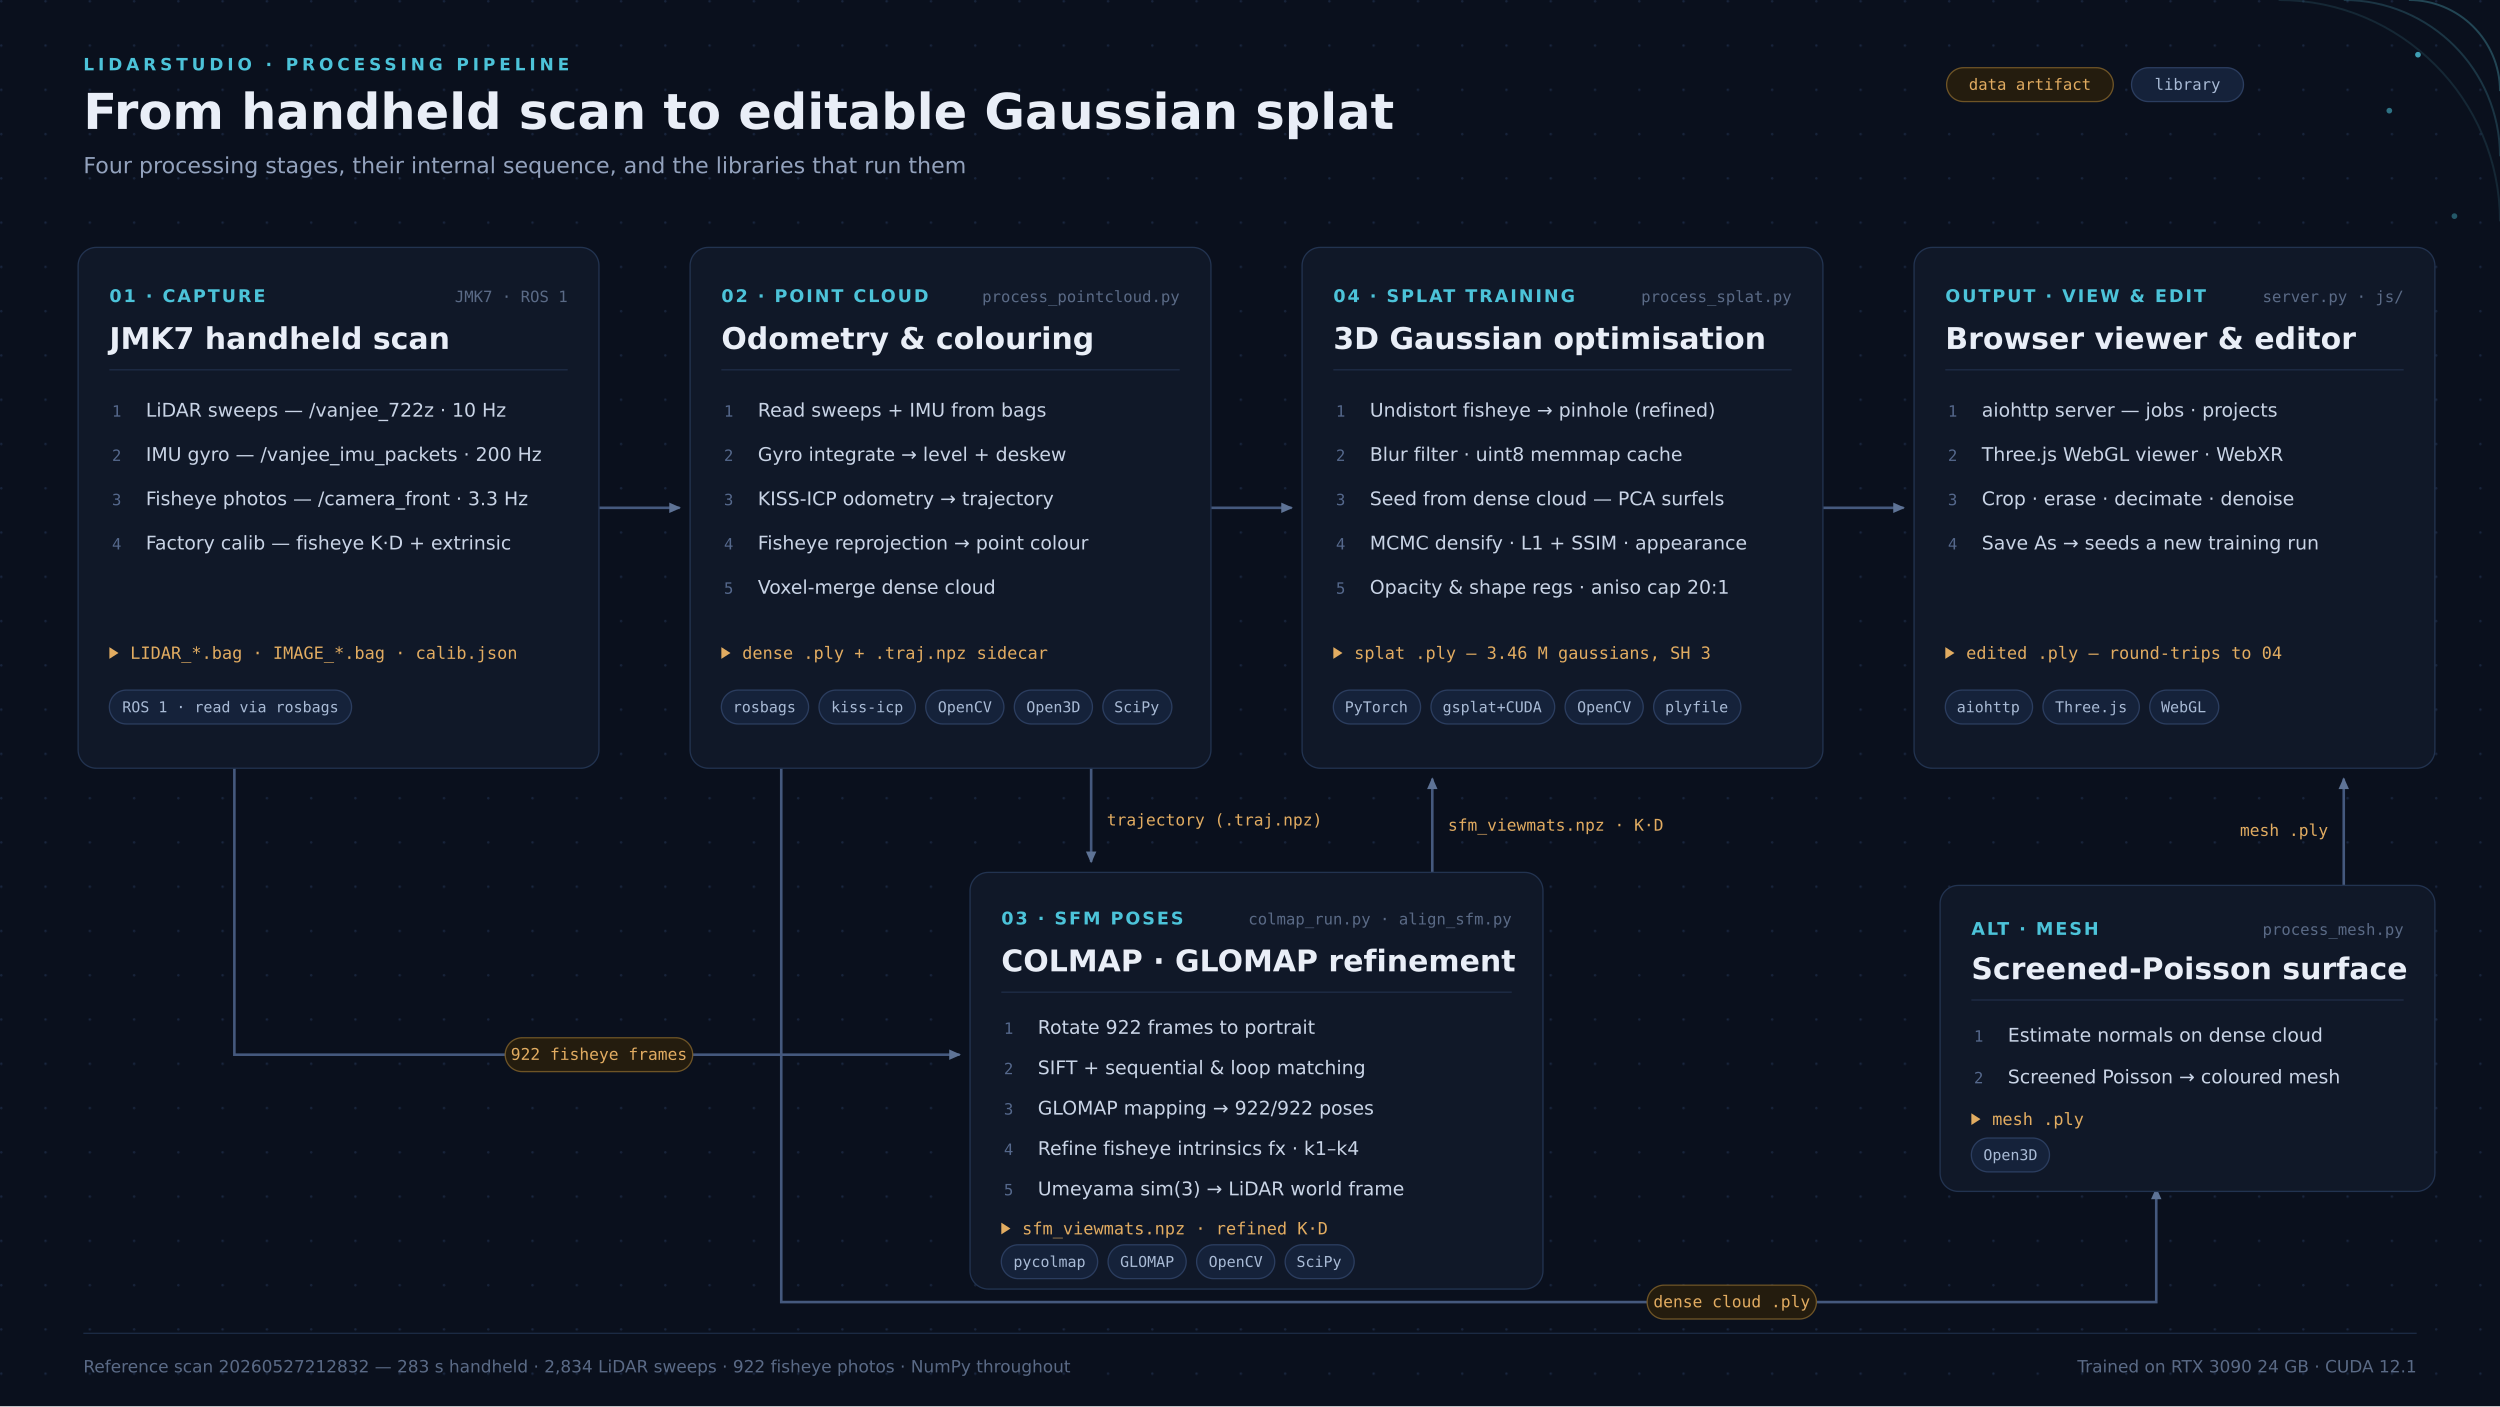
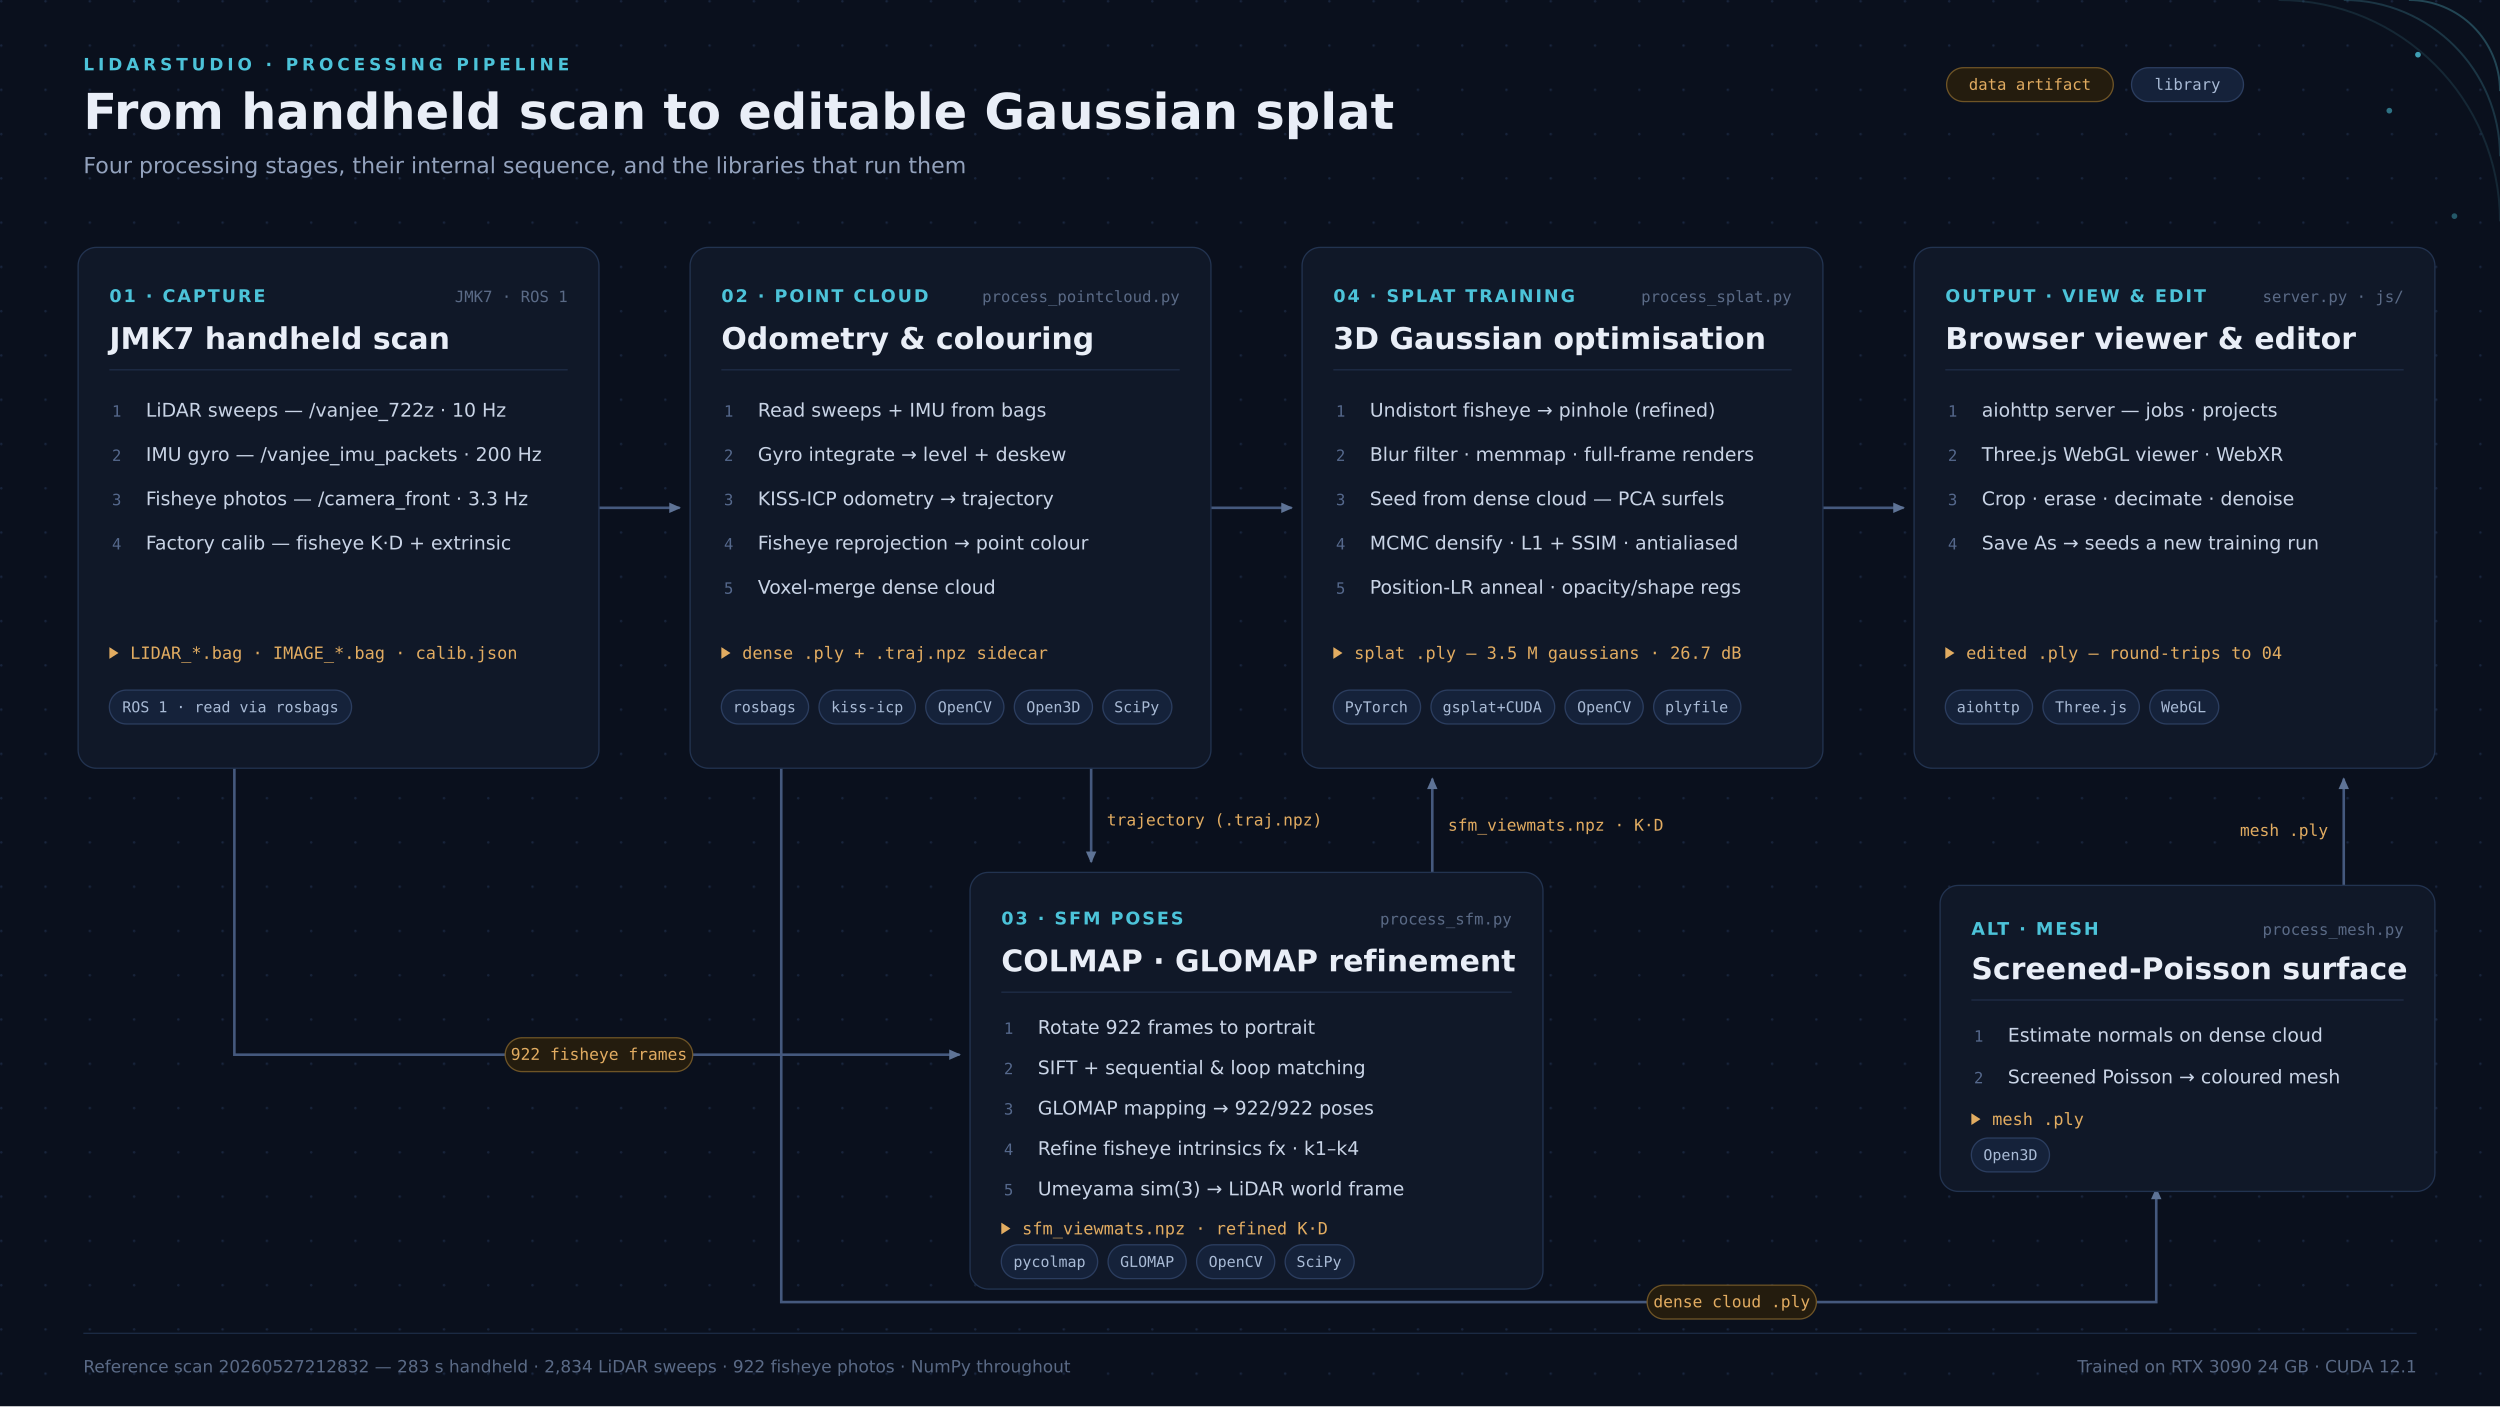
<svg xmlns="http://www.w3.org/2000/svg" viewBox="0 0 1920 1080" width="1920" height="1080" font-family="'Segoe UI','SF Pro Text','Helvetica Neue','DejaVu Sans',Arial,sans-serif">
  <defs>
    <marker id="ah" markerUnits="userSpaceOnUse" markerWidth="12" markerHeight="12" refX="9" refY="5" orient="auto">
      <path d="M1 1 L10 5 L1 9 Z" fill="#5E7396" />
    </marker>
    <pattern id="dots" width="34" height="34" patternUnits="userSpaceOnUse">
      <circle cx="1" cy="1" r="1" fill="#17233A" />
    </pattern>
  </defs>
  <rect width="1920" height="1080" fill="#0A101D" />
  <rect width="1920" height="1080" fill="url(#dots)" />
  <g fill="none" stroke="#3B7C8C">
    <path d="M1850 0 A70 70 0 0 1 1920 70" stroke-opacity=".5" stroke-width="1.5" />
    <path d="M1800 0 A120 120 0 0 1 1920 120" stroke-opacity=".35" stroke-width="1.5" />
    <path d="M1750 0 A170 170 0 0 1 1920 170" stroke-opacity=".22" stroke-width="1.5" />
  </g>
  <g fill="#4CC3D9">
    <circle cx="1857" cy="42" r="2.2" fill-opacity=".8" />
    <circle cx="1835" cy="85" r="2.2" fill-opacity=".55" />
    <circle cx="1885" cy="166" r="2.2" fill-opacity=".4" />
  </g>
  <text x="64" y="54" font-size="13" letter-spacing="3" fill="#4CC3D9" font-weight="600">LIDARSTUDIO · PROCESSING PIPELINE</text>
  <text x="64" y="99" font-size="38" font-weight="650" fill="#E9EEF7">From handheld scan to editable Gaussian splat</text>
  <text x="64" y="133" font-size="17" fill="#93A2BD">Four processing stages, their internal sequence, and the libraries that run them</text>
  <g font-family="'Cascadia Code','JetBrains Mono','DejaVu Sans Mono',Menlo,Consolas,monospace" font-size="12">
    <rect x="1495" y="52" width="128" height="26" rx="13" fill="#241C0E" stroke="#6E5426" />
    <text x="1559" y="69" text-anchor="middle" fill="#E2AC61">data artifact</text>
    <rect x="1637" y="52" width="86" height="26" rx="13" fill="#15223A" stroke="#2B3D5F" />
    <text x="1680" y="69" text-anchor="middle" fill="#A9BBD6">library</text>
  </g>
  <g fill="none" stroke="#45597E" stroke-width="2">
    <path d="M460 390 H522" marker-end="url(#ah)" />
    <path d="M930 390 H992" marker-end="url(#ah)" />
    <path d="M1400 390 H1462" marker-end="url(#ah)" />
    <path d="M180 590 V810 H737" marker-end="url(#ah)" />
    <path d="M838 590 V662" marker-end="url(#ah)" />
    <path d="M1100 670 V598" marker-end="url(#ah)" />
    <path d="M600 590 V1000 H1656 V913" marker-end="url(#ah)" />
    <path d="M1800 680 V598" marker-end="url(#ah)" />
  </g>
  <g font-family="'Cascadia Code','JetBrains Mono','DejaVu Sans Mono',Menlo,Consolas,monospace" font-size="12.5" fill="#E2AC61">
    <text x="850" y="634">trajectory (.traj.npz)</text>
    <text x="1112" y="638">sfm_viewmats.npz · K·D</text>
    <text x="1788" y="642" text-anchor="end">mesh .ply</text>
  </g>
  <g font-family="'Cascadia Code','JetBrains Mono','DejaVu Sans Mono',Menlo,Consolas,monospace" font-size="12.5">
    <rect x="388" y="797" width="144" height="26" rx="13" fill="#241C0E" stroke="#6E5426" />
    <text x="460" y="814" text-anchor="middle" fill="#E2AC61">922 fisheye frames</text>
    <rect x="1265" y="987" width="130" height="26" rx="13" fill="#241C0E" stroke="#6E5426" />
    <text x="1330" y="1004" text-anchor="middle" fill="#E2AC61">dense cloud .ply</text>
  </g>
  <g transform="translate(60,190)">
    <rect width="400" height="400" rx="14" fill="#101828" stroke="#223350" />
    <text x="24" y="42" font-size="13.5" letter-spacing="1.5" font-weight="600" fill="#4CC3D9">01 · CAPTURE</text>
    <text x="376" y="42" text-anchor="end" font-size="12" fill="#5A6A86" font-family="'Cascadia Code','DejaVu Sans Mono',Menlo,monospace">JMK7 · ROS 1</text>
    <text x="24" y="78" font-size="23" font-weight="650" fill="#E9EEF7">JMK7 handheld scan</text>
    <line x1="24" y1="94" x2="376" y2="94" stroke="#1E2C47" />
    <g font-size="14.5" fill="#C9D4E6">
      <text x="26" y="130" font-size="12" fill="#55688C" font-family="monospace">1</text>
      <text x="52" y="130">LiDAR sweeps — /vanjee_722z · 10 Hz</text>
      <text x="26" y="164" font-size="12" fill="#55688C" font-family="monospace">2</text>
      <text x="52" y="164">IMU gyro — /vanjee_imu_packets · 200 Hz</text>
      <text x="26" y="198" font-size="12" fill="#55688C" font-family="monospace">3</text>
      <text x="52" y="198">Fisheye photos — /camera_front · 3.3 Hz</text>
      <text x="26" y="232" font-size="12" fill="#55688C" font-family="monospace">4</text>
      <text x="52" y="232">Factory calib — fisheye K·D + extrinsic</text>
    </g>
    <polygon points="24,307 31,311.5 24,316" fill="#E2AC61" />
    <text x="40" y="316" font-size="13" fill="#E2AC61" font-family="'Cascadia Code','DejaVu Sans Mono',Menlo,monospace">LIDAR_*.bag · IMAGE_*.bag · calib.json</text>
    <g font-family="'Cascadia Code','DejaVu Sans Mono',Menlo,monospace" font-size="11.5">
      <rect x="24" y="340" width="186" height="26" rx="13" fill="#15223A" stroke="#2B3D5F" />
      <text x="117" y="357" text-anchor="middle" fill="#A9BBD6">ROS 1 · read via rosbags</text>
    </g>
  </g>
  <g transform="translate(530,190)">
    <rect width="400" height="400" rx="14" fill="#101828" stroke="#223350" />
    <text x="24" y="42" font-size="13.5" letter-spacing="1.5" font-weight="600" fill="#4CC3D9">02 · POINT CLOUD</text>
    <text x="376" y="42" text-anchor="end" font-size="12" fill="#5A6A86" font-family="'Cascadia Code','DejaVu Sans Mono',Menlo,monospace">process_pointcloud.py</text>
    <text x="24" y="78" font-size="23" font-weight="650" fill="#E9EEF7">Odometry &amp; colouring</text>
    <line x1="24" y1="94" x2="376" y2="94" stroke="#1E2C47" />
    <g font-size="14.5" fill="#C9D4E6">
      <text x="26" y="130" font-size="12" fill="#55688C" font-family="monospace">1</text>
      <text x="52" y="130">Read sweeps + IMU from bags</text>
      <text x="26" y="164" font-size="12" fill="#55688C" font-family="monospace">2</text>
      <text x="52" y="164">Gyro integrate → level + deskew</text>
      <text x="26" y="198" font-size="12" fill="#55688C" font-family="monospace">3</text>
      <text x="52" y="198">KISS-ICP odometry → trajectory</text>
      <text x="26" y="232" font-size="12" fill="#55688C" font-family="monospace">4</text>
      <text x="52" y="232">Fisheye reprojection → point colour</text>
      <text x="26" y="266" font-size="12" fill="#55688C" font-family="monospace">5</text>
      <text x="52" y="266">Voxel-merge dense cloud</text>
    </g>
    <polygon points="24,307 31,311.5 24,316" fill="#E2AC61" />
    <text x="40" y="316" font-size="13" fill="#E2AC61" font-family="'Cascadia Code','DejaVu Sans Mono',Menlo,monospace">dense .ply + .traj.npz sidecar</text>
    <g font-family="'Cascadia Code','DejaVu Sans Mono',Menlo,monospace" font-size="11.5" fill="#A9BBD6">
      <rect x="24" y="340" width="67" height="26" rx="13" fill="#15223A" stroke="#2B3D5F" />
      <text x="57" y="357" text-anchor="middle">rosbags</text>
      <rect x="99" y="340" width="74" height="26" rx="13" fill="#15223A" stroke="#2B3D5F" />
      <text x="136" y="357" text-anchor="middle">kiss-icp</text>
      <rect x="181" y="340" width="60" height="26" rx="13" fill="#15223A" stroke="#2B3D5F" />
      <text x="211" y="357" text-anchor="middle">OpenCV</text>
      <rect x="249" y="340" width="60" height="26" rx="13" fill="#15223A" stroke="#2B3D5F" />
      <text x="279" y="357" text-anchor="middle">Open3D</text>
      <rect x="317" y="340" width="53" height="26" rx="13" fill="#15223A" stroke="#2B3D5F" />
      <text x="343" y="357" text-anchor="middle">SciPy</text>
    </g>
  </g>
  <g transform="translate(1000,190)">
    <rect width="400" height="400" rx="14" fill="#101828" stroke="#223350" />
    <text x="24" y="42" font-size="13.5" letter-spacing="1.5" font-weight="600" fill="#4CC3D9">04 · SPLAT TRAINING</text>
    <text x="376" y="42" text-anchor="end" font-size="12" fill="#5A6A86" font-family="'Cascadia Code','DejaVu Sans Mono',Menlo,monospace">process_splat.py</text>
    <text x="24" y="78" font-size="23" font-weight="650" fill="#E9EEF7">3D Gaussian optimisation</text>
    <line x1="24" y1="94" x2="376" y2="94" stroke="#1E2C47" />
    <g font-size="14.5" fill="#C9D4E6">
      <text x="26" y="130" font-size="12" fill="#55688C" font-family="monospace">1</text>
      <text x="52" y="130">Undistort fisheye → pinhole (refined)</text>
      <text x="26" y="164" font-size="12" fill="#55688C" font-family="monospace">2</text>
-       <text x="52" y="164">Blur filter · uint8 memmap cache</text>
+       <text x="52" y="164">Blur filter · memmap · full-frame renders</text>
      <text x="26" y="198" font-size="12" fill="#55688C" font-family="monospace">3</text>
      <text x="52" y="198">Seed from dense cloud — PCA surfels</text>
      <text x="26" y="232" font-size="12" fill="#55688C" font-family="monospace">4</text>
-       <text x="52" y="232">MCMC densify · L1 + SSIM · appearance</text>
+       <text x="52" y="232">MCMC densify · L1 + SSIM · antialiased</text>
      <text x="26" y="266" font-size="12" fill="#55688C" font-family="monospace">5</text>
-       <text x="52" y="266">Opacity &amp; shape regs · aniso cap 20:1</text>
-     </g>
-     <polygon points="24,307 31,311.5 24,316" fill="#E2AC61" />
-     <text x="40" y="316" font-size="13" fill="#E2AC61" font-family="'Cascadia Code','DejaVu Sans Mono',Menlo,monospace">splat .ply — 3.46 M gaussians, SH 3</text>
+       <text x="52" y="266">Position-LR anneal · opacity/shape regs</text>
+     </g>
+     <polygon points="24,307 31,311.5 24,316" fill="#E2AC61" />
+     <text x="40" y="316" font-size="13" fill="#E2AC61" font-family="'Cascadia Code','DejaVu Sans Mono',Menlo,monospace">splat .ply — 3.5 M gaussians · 26.7 dB</text>
    <g font-family="'Cascadia Code','DejaVu Sans Mono',Menlo,monospace" font-size="11.5" fill="#A9BBD6">
      <rect x="24" y="340" width="67" height="26" rx="13" fill="#15223A" stroke="#2B3D5F" />
      <text x="57" y="357" text-anchor="middle">PyTorch</text>
      <rect x="99" y="340" width="95" height="26" rx="13" fill="#15223A" stroke="#2B3D5F" />
      <text x="146" y="357" text-anchor="middle">gsplat+CUDA</text>
      <rect x="202" y="340" width="60" height="26" rx="13" fill="#15223A" stroke="#2B3D5F" />
      <text x="232" y="357" text-anchor="middle">OpenCV</text>
      <rect x="270" y="340" width="67" height="26" rx="13" fill="#15223A" stroke="#2B3D5F" />
      <text x="303" y="357" text-anchor="middle">plyfile</text>
    </g>
  </g>
  <g transform="translate(1470,190)">
    <rect width="400" height="400" rx="14" fill="#101828" stroke="#223350" />
    <text x="24" y="42" font-size="13.5" letter-spacing="1.5" font-weight="600" fill="#4CC3D9">OUTPUT · VIEW &amp; EDIT</text>
    <text x="376" y="42" text-anchor="end" font-size="12" fill="#5A6A86" font-family="'Cascadia Code','DejaVu Sans Mono',Menlo,monospace">server.py · js/</text>
    <text x="24" y="78" font-size="23" font-weight="650" fill="#E9EEF7">Browser viewer &amp; editor</text>
    <line x1="24" y1="94" x2="376" y2="94" stroke="#1E2C47" />
    <g font-size="14.5" fill="#C9D4E6">
      <text x="26" y="130" font-size="12" fill="#55688C" font-family="monospace">1</text>
      <text x="52" y="130">aiohttp server — jobs · projects</text>
      <text x="26" y="164" font-size="12" fill="#55688C" font-family="monospace">2</text>
      <text x="52" y="164">Three.js WebGL viewer · WebXR</text>
      <text x="26" y="198" font-size="12" fill="#55688C" font-family="monospace">3</text>
      <text x="52" y="198">Crop · erase · decimate · denoise</text>
      <text x="26" y="232" font-size="12" fill="#55688C" font-family="monospace">4</text>
      <text x="52" y="232">Save As → seeds a new training run</text>
    </g>
    <polygon points="24,307 31,311.5 24,316" fill="#E2AC61" />
    <text x="40" y="316" font-size="13" fill="#E2AC61" font-family="'Cascadia Code','DejaVu Sans Mono',Menlo,monospace">edited .ply — round-trips to 04</text>
    <g font-family="'Cascadia Code','DejaVu Sans Mono',Menlo,monospace" font-size="11.5" fill="#A9BBD6">
      <rect x="24" y="340" width="67" height="26" rx="13" fill="#15223A" stroke="#2B3D5F" />
      <text x="57" y="357" text-anchor="middle">aiohttp</text>
      <rect x="99" y="340" width="74" height="26" rx="13" fill="#15223A" stroke="#2B3D5F" />
      <text x="136" y="357" text-anchor="middle">Three.js</text>
      <rect x="181" y="340" width="53" height="26" rx="13" fill="#15223A" stroke="#2B3D5F" />
      <text x="207" y="357" text-anchor="middle">WebGL</text>
    </g>
  </g>
  <g transform="translate(745,670)">
    <rect width="440" height="320" rx="14" fill="#101828" stroke="#223350" />
    <text x="24" y="40" font-size="13.5" letter-spacing="1.5" font-weight="600" fill="#4CC3D9">03 · SFM POSES</text>
-     <text x="416" y="40" text-anchor="end" font-size="12" fill="#5A6A86" font-family="'Cascadia Code','DejaVu Sans Mono',Menlo,monospace">colmap_run.py · align_sfm.py</text>
+     <text x="416" y="40" text-anchor="end" font-size="12" fill="#5A6A86" font-family="'Cascadia Code','DejaVu Sans Mono',Menlo,monospace">process_sfm.py</text>
    <text x="24" y="76" font-size="23" font-weight="650" fill="#E9EEF7">COLMAP · GLOMAP refinement</text>
    <line x1="24" y1="92" x2="416" y2="92" stroke="#1E2C47" />
    <g font-size="14.5" fill="#C9D4E6">
      <text x="26" y="124" font-size="12" fill="#55688C" font-family="monospace">1</text>
      <text x="52" y="124">Rotate 922 frames to portrait</text>
      <text x="26" y="155" font-size="12" fill="#55688C" font-family="monospace">2</text>
      <text x="52" y="155">SIFT + sequential &amp; loop matching</text>
      <text x="26" y="186" font-size="12" fill="#55688C" font-family="monospace">3</text>
      <text x="52" y="186">GLOMAP mapping → 922/922 poses</text>
      <text x="26" y="217" font-size="12" fill="#55688C" font-family="monospace">4</text>
      <text x="52" y="217">Refine fisheye intrinsics fx · k1–k4</text>
      <text x="26" y="248" font-size="12" fill="#55688C" font-family="monospace">5</text>
      <text x="52" y="248">Umeyama sim(3) → LiDAR world frame</text>
    </g>
    <polygon points="24,269 31,273.5 24,278" fill="#E2AC61" />
    <text x="40" y="278" font-size="13" fill="#E2AC61" font-family="'Cascadia Code','DejaVu Sans Mono',Menlo,monospace">sfm_viewmats.npz · refined K·D</text>
    <g font-family="'Cascadia Code','DejaVu Sans Mono',Menlo,monospace" font-size="11.5" fill="#A9BBD6">
      <rect x="24" y="286" width="74" height="26" rx="13" fill="#15223A" stroke="#2B3D5F" />
      <text x="61" y="303" text-anchor="middle">pycolmap</text>
      <rect x="106" y="286" width="60" height="26" rx="13" fill="#15223A" stroke="#2B3D5F" />
      <text x="136" y="303" text-anchor="middle">GLOMAP</text>
      <rect x="174" y="286" width="60" height="26" rx="13" fill="#15223A" stroke="#2B3D5F" />
      <text x="204" y="303" text-anchor="middle">OpenCV</text>
      <rect x="242" y="286" width="53" height="26" rx="13" fill="#15223A" stroke="#2B3D5F" />
      <text x="268" y="303" text-anchor="middle">SciPy</text>
    </g>
  </g>
  <g transform="translate(1490,680)">
    <rect width="380" height="235" rx="14" fill="#101828" stroke="#223350" />
    <text x="24" y="38" font-size="13.5" letter-spacing="1.5" font-weight="600" fill="#4CC3D9">ALT · MESH</text>
    <text x="356" y="38" text-anchor="end" font-size="12" fill="#5A6A86" font-family="'Cascadia Code','DejaVu Sans Mono',Menlo,monospace">process_mesh.py</text>
    <text x="24" y="72" font-size="23" font-weight="650" fill="#E9EEF7">Screened-Poisson surface</text>
    <line x1="24" y1="88" x2="356" y2="88" stroke="#1E2C47" />
    <g font-size="14.5" fill="#C9D4E6">
      <text x="26" y="120" font-size="12" fill="#55688C" font-family="monospace">1</text>
      <text x="52" y="120">Estimate normals on dense cloud</text>
      <text x="26" y="152" font-size="12" fill="#55688C" font-family="monospace">2</text>
      <text x="52" y="152">Screened Poisson → coloured mesh</text>
    </g>
    <polygon points="24,175 31,179.5 24,184" fill="#E2AC61" />
    <text x="40" y="184" font-size="13" fill="#E2AC61" font-family="'Cascadia Code','DejaVu Sans Mono',Menlo,monospace">mesh .ply</text>
    <g font-family="'Cascadia Code','DejaVu Sans Mono',Menlo,monospace" font-size="11.5" fill="#A9BBD6">
      <rect x="24" y="194" width="60" height="26" rx="13" fill="#15223A" stroke="#2B3D5F" />
      <text x="54" y="211" text-anchor="middle">Open3D</text>
    </g>
  </g>
  <line x1="64" y1="1024" x2="1856" y2="1024" stroke="#1B2A44" />
  <g font-size="13" fill="#5A6A86">
    <text x="64" y="1054">Reference scan 20260527212832 — 283 s handheld · 2,834 LiDAR sweeps · 922 fisheye photos · NumPy throughout</text>
    <text x="1856" y="1054" text-anchor="end">Trained on RTX 3090 24 GB · CUDA 12.1</text>
  </g>
</svg>
